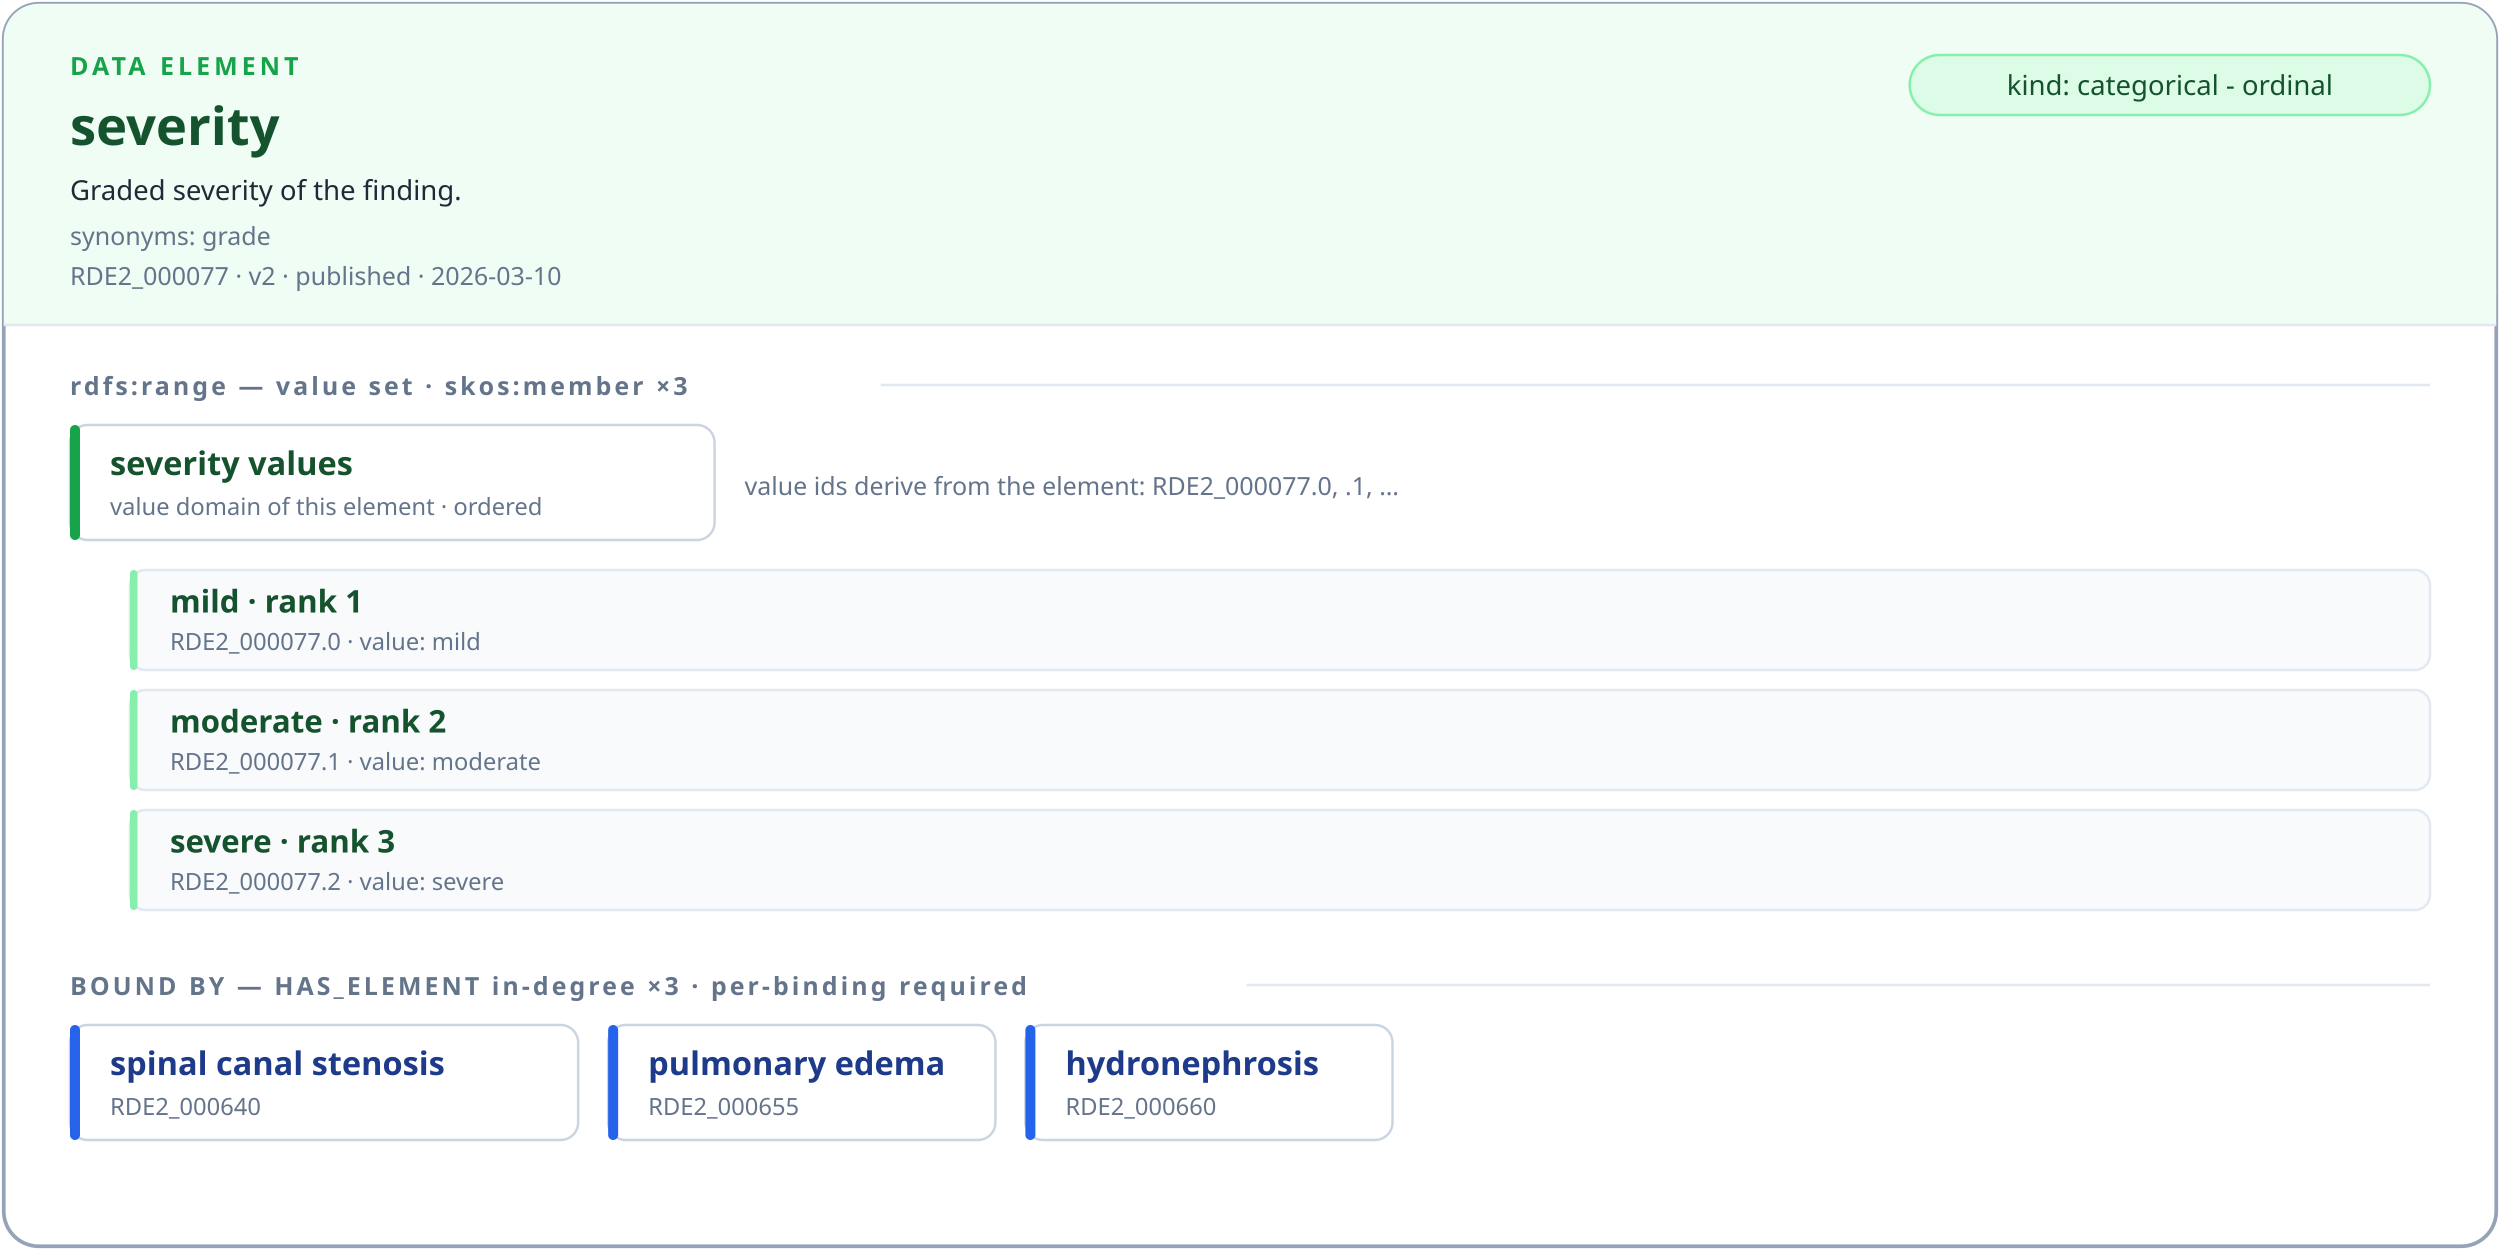
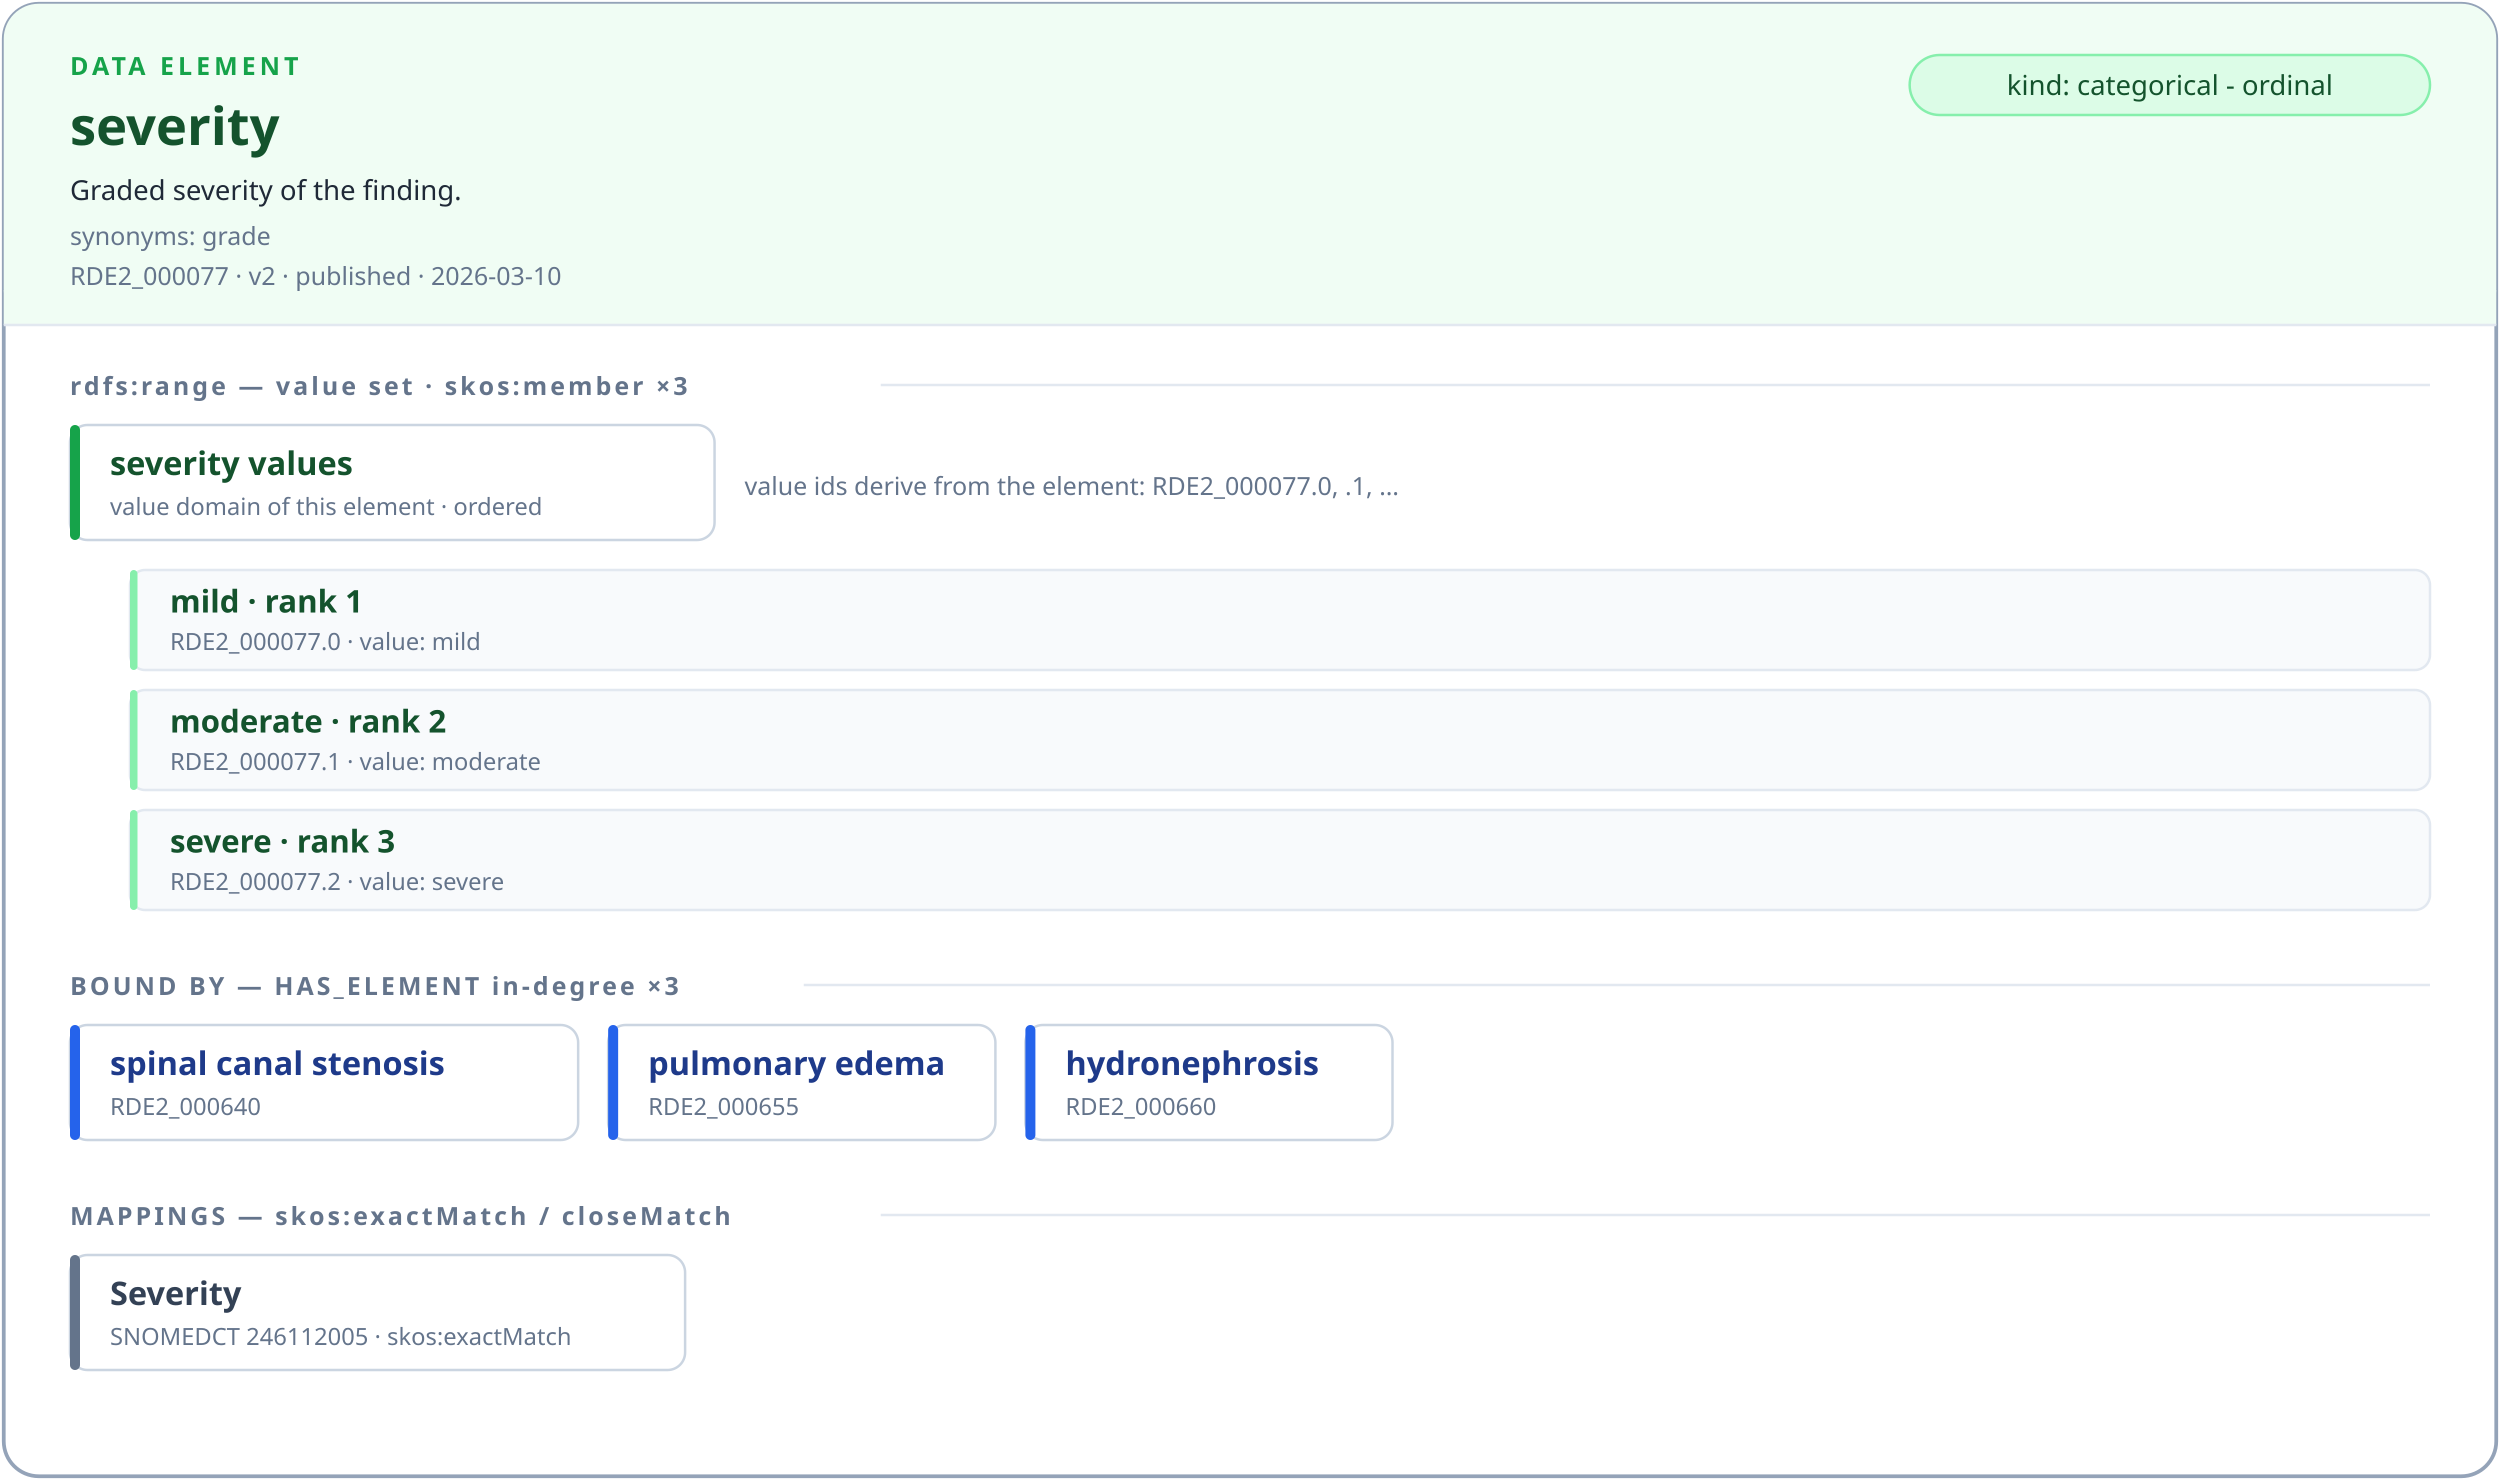
- <svg xmlns="http://www.w3.org/2000/svg" viewBox="0 0 1000 500" font-family="system-ui, sans-serif" role="img" aria-label="DataElement severity">
-   <rect width="1000" height="500" fill="#ffffff" />
-   <rect x="1.5" y="1.5" width="997" height="497" rx="14" fill="#ffffff" stroke="#94a3b8" stroke-width="1.5" />
+ <svg xmlns="http://www.w3.org/2000/svg" viewBox="0 0 1000 592" font-family="system-ui, sans-serif" role="img" aria-label="DataElement severity">
+   <rect width="1000" height="592" fill="#ffffff" />
+   <rect x="1.5" y="1.5" width="997" height="589" rx="14" fill="#ffffff" stroke="#94a3b8" stroke-width="1.5" />
  <rect x="1.5" y="1.5" width="997" height="128" rx="14" fill="#f0fdf4" />
  <rect x="1.5" y="116" width="997" height="14" fill="#f0fdf4" />
  <line x1="1.5" y1="130" x2="998.5" y2="130" stroke="#e2e8f0" />
  <text x="28" y="30" font-size="10" letter-spacing="1.6" font-weight="700" fill="#16a34a">DATA ELEMENT</text>
  <text x="28" y="58" font-size="21" font-weight="700" fill="#14532d">severity</text>
  <text x="28" y="80" font-size="11" fill="#1f2937">Graded severity of the finding.</text>
  <text x="28" y="98" font-size="10" fill="#64748b">synonyms: grade</text>
  <text x="28" y="114" font-size="10" fill="#64748b">RDE2_000077 · v2 · published · 2026-03-10</text>
  <rect x="763.86" y="22" width="208.14" height="24" rx="12" fill="#dcfce7" stroke="#86efac" />
  <text x="867.93" y="38" text-anchor="middle" font-size="11" fill="#14532d">kind: categorical - ordinal</text>
  <g transform="translate(0,148)">
    <text x="28" y="10" font-size="10" letter-spacing="1.2" font-weight="600" fill="#64748b">rdfs:range — value set · skos:member ×3</text>
    <line x1="352.3" y1="6" x2="972" y2="6" stroke="#e2e8f0" stroke-width="1" />
    <rect x="28" y="22" width="257.82" height="46" rx="7" fill="#ffffff" stroke="#cbd5e1" />
    <rect x="28" y="22" width="4" height="46" rx="2" fill="#16a34a" />
    <text x="44" y="42" font-size="13" font-weight="600" fill="#14532d">severity values</text>
    <text x="44" y="58" font-size="9.5" fill="#64748b">value domain of this element · ordered</text>
    <text x="297.82" y="50" font-size="10" fill="#64748b">value ids derive from the element: RDE2_000077.0, .1, …</text>
    <rect x="52" y="80" width="920" height="40" rx="6" fill="#f8fafc" stroke="#e2e8f0" />
    <rect x="52" y="80" width="3" height="40" rx="1.5" fill="#86efac" />
    <text x="68" y="97" font-size="12.5" font-weight="600" fill="#14532d">mild  ·  rank 1</text>
    <text x="68" y="112" font-size="9.5" fill="#64748b">RDE2_000077.0 · value: mild</text>
    <rect x="52" y="128" width="920" height="40" rx="6" fill="#f8fafc" stroke="#e2e8f0" />
    <rect x="52" y="128" width="3" height="40" rx="1.5" fill="#86efac" />
    <text x="68" y="145" font-size="12.5" font-weight="600" fill="#14532d">moderate  ·  rank 2</text>
    <text x="68" y="160" font-size="9.5" fill="#64748b">RDE2_000077.1 · value: moderate</text>
    <rect x="52" y="176" width="920" height="40" rx="6" fill="#f8fafc" stroke="#e2e8f0" />
    <rect x="52" y="176" width="3" height="40" rx="1.5" fill="#86efac" />
    <text x="68" y="193" font-size="12.5" font-weight="600" fill="#14532d">severe  ·  rank 3</text>
    <text x="68" y="208" font-size="9.5" fill="#64748b">RDE2_000077.2 · value: severe</text>
  </g>
  <g transform="translate(0,148)">
-     <text x="28" y="250" font-size="10" letter-spacing="1.2" font-weight="600" fill="#64748b">BOUND BY — HAS_ELEMENT in-degree ×3 · per-binding required</text>
-     <line x1="498.6" y1="246" x2="972" y2="246" stroke="#e2e8f0" stroke-width="1" />
+     <text x="28" y="250" font-size="10" letter-spacing="1.2" font-weight="600" fill="#64748b">BOUND BY — HAS_ELEMENT in-degree ×3</text>
+     <line x1="321.5" y1="246" x2="972" y2="246" stroke="#e2e8f0" stroke-width="1" />
    <rect x="28" y="262" width="203.26" height="46" rx="7" fill="#ffffff" stroke="#cbd5e1" />
    <rect x="28" y="262" width="4" height="46" rx="2" fill="#2563eb" />
    <text x="44" y="282" font-size="13" font-weight="600" fill="#1e3a8a">spinal canal stenosis</text>
    <text x="44" y="298" font-size="9.5" fill="#64748b">RDE2_000640</text>
    <rect x="243.26" y="262" width="154.9" height="46" rx="7" fill="#ffffff" stroke="#cbd5e1" />
    <rect x="243.26" y="262" width="4" height="46" rx="2" fill="#2563eb" />
    <text x="259.26" y="282" font-size="13" font-weight="600" fill="#1e3a8a">pulmonary edema</text>
    <text x="259.26" y="298" font-size="9.5" fill="#64748b">RDE2_000655</text>
    <rect x="410.16" y="262" width="146.84" height="46" rx="7" fill="#ffffff" stroke="#cbd5e1" />
    <rect x="410.16" y="262" width="4" height="46" rx="2" fill="#2563eb" />
    <text x="426.16" y="282" font-size="13" font-weight="600" fill="#1e3a8a">hydronephrosis</text>
    <text x="426.16" y="298" font-size="9.5" fill="#64748b">RDE2_000660</text>
  </g>
+   <g transform="translate(0,148)">
+     <text x="28" y="342" font-size="10" letter-spacing="1.2" font-weight="600" fill="#64748b">MAPPINGS — skos:exactMatch / closeMatch</text>
+     <line x1="352.3" y1="338" x2="972" y2="338" stroke="#e2e8f0" stroke-width="1" />
+     <rect x="28" y="354" width="246.04" height="46" rx="7" fill="#ffffff" stroke="#cbd5e1" />
+     <rect x="28" y="354" width="4" height="46" rx="2" fill="#64748b" />
+     <text x="44" y="374" font-size="13" font-weight="600" fill="#334155">Severity</text>
+     <text x="44" y="390" font-size="9.5" fill="#64748b">SNOMEDCT 246112005 · skos:exactMatch</text>
+   </g>
</svg>
